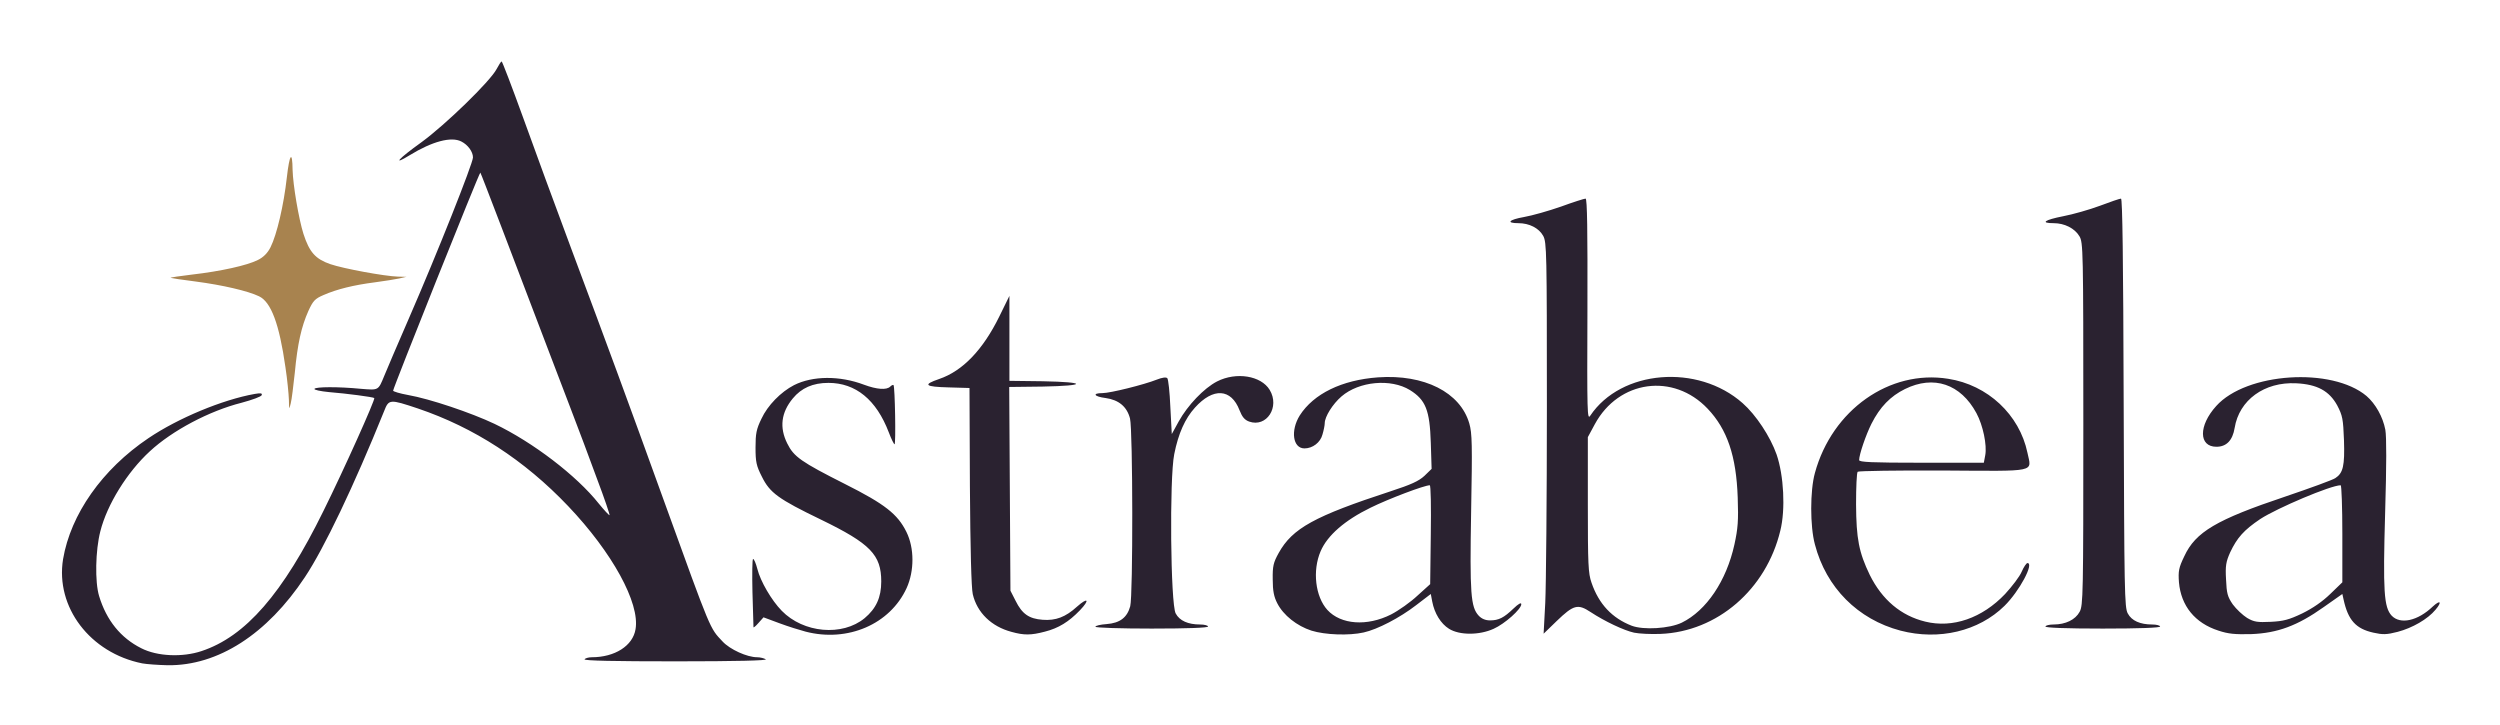
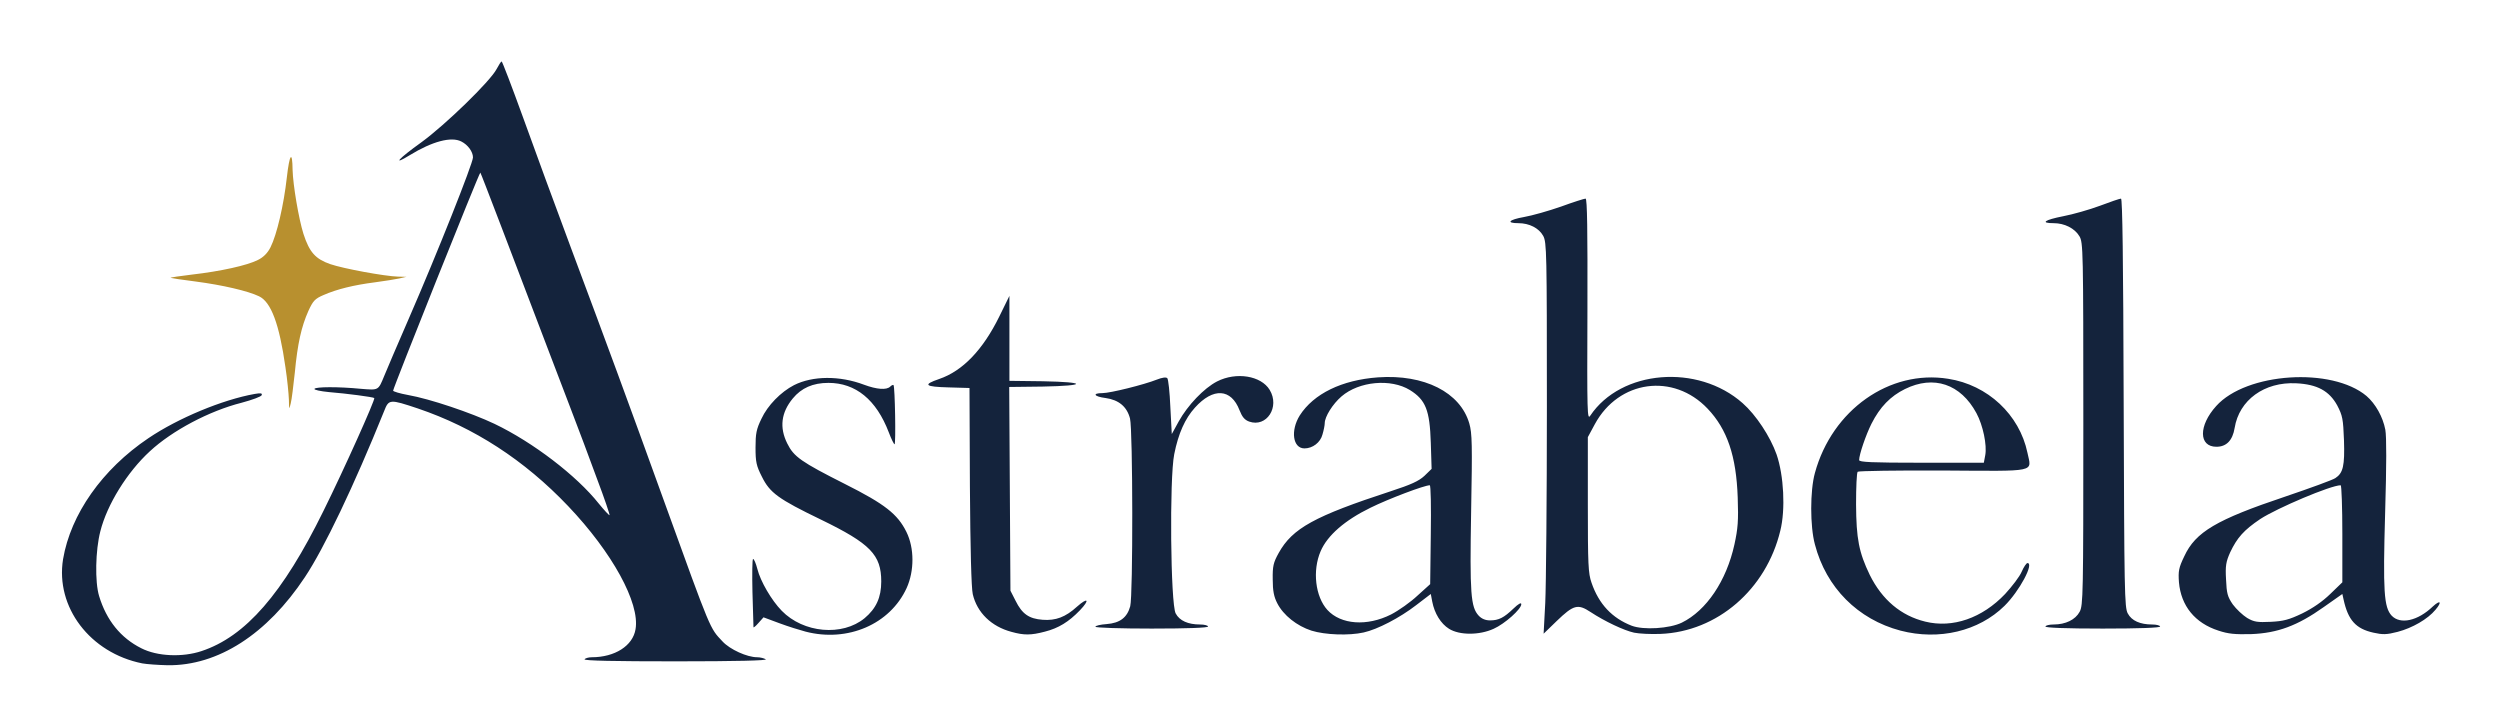
<svg xmlns="http://www.w3.org/2000/svg" viewBox="283 252 1221 354" role="img" aria-label="Astrabela">
-   <path fill="#2A2230" fill-rule="evenodd" d="M352.5,576.0C327.0,570.9 310.0,548.5 313.8,525.1C317.5,503.2 332.9,481.2 355.5,466.0C370.0,456.2 391.7,447.2 407.4,444.4C410.3,443.9 411.2,444.0 410.8,445.0C410.6,445.7 406.2,447.3 401.0,448.7C385.2,452.7 367.1,462.3 356.2,472.4C345.1,482.6 335.3,498.4 332.0,511.5C329.6,520.8 329.3,536.2 331.4,543.1C335.0,555.0 342.0,563.6 352.0,568.6C359.8,572.6 372.1,573.1 381.4,570.0C402.9,562.9 421.1,542.0 441.0,501.5C451.1,481.1 466.4,447.0 465.8,446.4C465.2,445.9 452.4,444.2 443.7,443.5C439.5,443.1 436.2,442.4 436.6,441.9C437.2,440.9 448.0,440.8 459.3,441.9C468.0,442.6 467.7,442.8 470.7,435.5C471.8,432.8 477.2,420.1 482.7,407.5C496.6,375.6 514.0,331.7 514.0,328.9C514.0,326.1 511.5,322.7 508.3,321.1C503.4,318.6 494.2,321.0 483.1,327.8C474.3,333.2 477.5,329.6 488.8,321.5C500.6,312.9 522.4,291.7 525.5,285.8C526.6,283.7 527.7,282.0 528.0,282.0C528.3,282.0 533.0,294.3 538.4,309.2C543.8,324.2 554.5,353.4 562.2,374.0C579.8,421.1 589.4,447.1 607.6,497.5C630.5,560.8 629.6,558.6 635.9,565.3C639.5,569.2 647.9,573.0 652.8,573.0C654.3,573.0 656.2,573.5 657.0,574.0C658.0,574.6 642.8,575.0 613.2,575.0C583.2,575.0 568.1,574.7 568.5,574.0C568.8,573.5 570.4,573.0 572.0,573.0C583.3,573.0 592.1,567.4 593.4,559.3C595.6,546.5 582.0,521.8 560.5,499.2C539.0,476.6 514.5,460.8 487.1,451.5C473.3,446.9 472.9,446.9 470.6,452.8C455.9,489.2 441.3,519.8 431.9,533.9C413.4,561.8 389.4,577.2 364.9,576.9C360.3,576.8 354.7,576.4 352.5,576.0ZM676.5,560.5C673.8,559.8 668.0,558.0 663.7,556.4L655.9,553.5L653.4,556.3C652.1,557.8 651.0,558.7 651.0,558.3C651.0,557.9 650.8,550.2 650.5,541.2C650.3,532.3 650.4,525.0 650.8,525.0C651.3,525.0 652.2,527.2 652.9,529.9C654.4,535.9 659.8,545.2 664.8,550.3C675.4,561.2 694.4,562.9 705.3,553.9C710.9,549.2 713.4,543.8 713.4,536.0C713.4,523.0 708.1,517.5 684.0,505.8C663.1,495.7 659.0,492.7 655.1,484.8C652.4,479.5 652.0,477.6 652.0,470.6C652.0,463.8 652.4,461.6 654.9,456.5C657.9,450.0 664.4,443.4 670.8,440.1C679.9,435.5 693.1,435.4 705.0,439.9C711.2,442.2 716.0,442.6 717.8,440.8C718.4,440.2 719.2,439.8 719.4,440.1C720.1,440.8 720.6,469.0 719.9,469.0C719.6,469.0 718.3,466.4 717.1,463.2C711.0,447.2 700.9,439.0 687.6,439.0C680.0,439.0 674.4,441.5 670.2,446.6C664.5,453.5 663.6,460.8 667.5,468.6C670.7,475.1 674.3,477.6 695.7,488.4C715.2,498.2 721.4,503.1 725.7,511.8C729.6,519.7 729.6,530.8 725.8,539.2C717.7,556.9 697.0,565.8 676.5,560.5ZM777.0,560.6C767.2,558.0 760.2,551.2 758.1,542.2C757.4,539.2 756.9,520.0 756.7,489.5L756.5,441.5L746.2,441.2C734.7,440.9 733.5,439.9 741.7,437.1C753.1,433.2 763.0,423.0 771.1,406.5L776.0,396.5L776.0,417.2L776.0,438.0L792.2,438.2C814.0,438.6 814.0,440.4 792.2,440.8L775.9,441.0L776.2,490.8L776.5,540.5L779.0,545.4C782.2,551.9 785.6,554.2 792.2,554.7C798.6,555.2 803.4,553.4 809.0,548.3C814.4,543.5 815.4,544.9 810.4,550.1C805.0,555.7 800.0,558.8 793.3,560.5C786.5,562.3 783.1,562.3 777.0,560.6ZM923.5,560.0C916.4,557.7 909.8,552.5 906.8,546.6C905.2,543.5 904.6,540.6 904.6,535.0C904.5,528.5 904.9,526.8 907.5,522.1C914.2,510.0 925.0,504.1 962.3,491.9C972.1,488.7 975.9,487.0 978.7,484.4L982.2,481.0L981.8,468.2C981.3,452.3 979.3,447.3 971.6,442.5C962.3,436.8 946.8,438.2 938.2,445.6C933.9,449.3 930.0,455.5 930.0,458.7C930.0,459.7 929.5,462.2 928.9,464.2C927.9,468.1 924.1,471.0 920.1,471.0C914.4,471.0 913.2,462.3 917.8,454.9C924.6,444.3 938.3,437.6 956.0,436.3C978.6,434.7 996.2,443.6 1000.6,458.8C1002.0,463.6 1002.1,469.1 1001.5,501.9C1000.8,542.0 1001.3,548.5 1005.2,552.7C1006.6,554.2 1008.5,555.0 1010.7,555.0C1015.0,555.0 1017.5,553.7 1022.2,549.2C1024.6,546.9 1026.0,546.1 1026.0,547.1C1026.0,549.5 1017.9,556.7 1012.5,559.1C1005.5,562.3 995.8,562.3 990.7,559.1C986.7,556.6 983.6,551.6 982.5,545.8L981.8,542.1L974.6,547.6C966.7,553.7 955.8,559.4 949.0,560.9C941.9,562.5 930.2,562.1 923.5,560.0ZM1081.1,561.0C1076.1,559.9 1066.8,555.5 1059.8,550.9C1053.6,546.8 1051.5,547.4 1043.3,555.3L1036.9,561.5L1037.7,546.5C1038.1,538.2 1038.5,495.3 1038.5,451.0C1038.5,375.1 1038.4,370.3 1036.7,367.2C1034.6,363.4 1029.9,361.0 1024.6,361.0C1018.4,361.0 1019.9,359.3 1027.3,358.0C1031.3,357.3 1039.4,355.0 1045.4,352.9C1051.4,350.7 1056.8,349.0 1057.4,349.0C1058.2,349.0 1058.4,364.9 1058.3,403.2C1058.1,454.2 1058.2,457.3 1059.7,455.0C1074.7,432.6 1112.2,429.5 1134.1,448.9C1140.6,454.6 1147.6,465.2 1150.7,474.0C1154.2,484.2 1155.1,500.8 1152.5,511.2C1145.6,539.9 1121.7,560.5 1094.0,561.6C1089.3,561.8 1083.5,561.5 1081.1,561.0ZM1211.2,560.0C1190.4,554.5 1174.9,539.0 1169.4,517.9C1167.0,509.1 1167.0,491.6 1169.4,483.0C1177.8,452.2 1205.9,432.4 1234.5,437.0C1253.8,440.0 1269.3,454.5 1273.2,473.1C1275.2,482.8 1278.7,482.1 1232.0,481.8C1209.5,481.7 1190.7,482.0 1190.3,482.4C1189.8,482.8 1189.5,490.0 1189.5,498.3C1189.6,515.2 1190.9,521.8 1196.2,532.8C1202.2,544.9 1211.4,552.7 1223.3,555.6C1236.7,558.9 1251.1,553.9 1262.3,542.1C1265.7,538.4 1269.4,533.6 1270.4,531.2C1271.4,528.9 1272.7,527.0 1273.2,527.0C1276.6,527.0 1269.3,540.7 1262.0,547.9C1249.4,560.3 1230.0,564.9 1211.2,560.0ZM1366.5,560.0C1355.0,556.3 1348.2,547.9 1347.2,536.4C1346.8,530.9 1347.1,529.3 1349.8,523.7C1355.3,511.8 1365.5,505.8 1399.2,494.5C1411.3,490.4 1422.3,486.4 1423.6,485.5C1427.4,483.0 1428.2,479.5 1427.8,467.0C1427.4,456.6 1427.1,455.0 1424.5,450.0C1420.6,442.9 1414.7,439.7 1404.5,439.2C1388.9,438.4 1376.6,447.4 1374.4,461.0C1373.4,467.1 1370.4,470.2 1365.5,470.2C1356.8,470.2 1356.7,459.9 1365.4,450.3C1380.1,433.9 1421.9,431.2 1438.8,445.4C1443.2,449.2 1446.8,455.6 1448.0,461.9C1448.6,465.4 1448.6,478.9 1447.9,502.4C1446.8,540.9 1447.3,548.6 1451.1,552.7C1455.3,557.1 1463.8,555.3 1471.2,548.2C1474.9,544.8 1475.8,545.9 1472.5,549.8C1468.7,554.4 1461.2,558.7 1454.0,560.6C1448.6,562.0 1446.7,562.0 1442.2,561.0C1433.6,559.1 1429.8,554.9 1427.6,544.8L1427.0,542.1L1417.9,548.5C1405.1,557.6 1395.4,561.2 1382.5,561.7C1374.5,561.9 1371.3,561.6 1366.5,560.0ZM818.0,558.1C818.0,557.6 820.5,557.0 823.5,556.8C830.0,556.3 833.5,553.6 835.0,548.1C836.4,542.9 836.3,462.1 834.9,456.4C833.4,450.6 829.4,447.3 823.0,446.4C817.3,445.7 816.3,444.0 821.4,444.0C825.2,444.0 841.7,439.9 848.0,437.4C850.5,436.4 852.5,436.1 853.1,436.7C853.6,437.2 854.3,443.5 854.6,450.8L855.3,464.0L858.7,457.8C863.1,449.9 871.0,441.6 877.4,438.3C886.8,433.5 898.9,435.5 903.1,442.4C908.2,450.8 901.6,460.9 893.1,457.9C890.9,457.1 889.7,455.7 888.4,452.4C884.3,441.7 875.5,441.2 866.6,451.1C861.8,456.4 858.5,463.7 856.5,473.8C854.1,485.6 854.7,547.0 857.2,551.6C859.1,555.2 863.3,557.0 869.1,557.0C871.3,557.0 873.0,557.5 873.0,558.0C873.0,558.6 863.2,559.0 845.5,559.0C830.4,559.0 818.0,558.6 818.0,558.1ZM1104.4,556.1C1116.4,550.2 1126.2,535.7 1130.1,517.9C1131.8,510.1 1132.1,506.3 1131.7,495.0C1131.0,474.7 1126.6,461.7 1117.0,451.6C1100.3,434.0 1073.6,437.6 1061.9,459.2L1058.5,465.5L1058.5,498.5C1058.5,527.7 1058.7,532.1 1060.3,536.6C1063.9,547.1 1070.4,553.9 1079.9,557.6C1085.7,559.8 1098.4,559.0 1104.4,556.1ZM1282.0,558.0C1282.0,557.5 1283.8,557.0 1286.0,557.0C1291.8,557.0 1296.6,554.7 1298.7,550.8C1300.4,547.7 1300.5,542.6 1300.5,459.0C1300.5,373.9 1300.4,370.4 1298.6,367.4C1296.3,363.5 1291.3,361.0 1286.0,361.0C1279.3,361.0 1281.5,359.4 1290.7,357.6C1295.4,356.7 1303.5,354.4 1308.6,352.5C1313.6,350.6 1318.3,349.0 1318.9,349.0C1319.6,349.0 1320.0,377.7 1320.2,448.8C1320.5,540.9 1320.6,548.7 1322.2,551.6C1324.1,555.2 1328.3,557.0 1334.1,557.0C1336.3,557.0 1338.0,557.5 1338.0,558.0C1338.0,558.6 1328.0,559.0 1310.0,559.0C1292.0,559.0 1282.0,558.6 1282.0,558.0ZM962.4,552.1C966.1,550.2 971.9,546.1 975.3,542.9L981.5,537.3L981.8,513.1C982.0,499.4 981.8,489.0 981.3,489.0C978.7,489.0 961.2,495.6 952.3,500.0C939.8,506.1 931.3,513.5 928.0,521.2C923.9,530.7 925.4,543.4 931.3,549.9C937.9,557.1 950.7,558.0 962.4,552.1ZM1407.4,551.6C1412.5,549.1 1417.3,545.8 1421.1,542.1L1427.0,536.4L1427.0,512.7C1427.0,499.7 1426.6,489.0 1426.2,489.0C1421.4,489.0 1395.2,500.1 1386.9,505.5C1378.9,510.9 1375.6,514.6 1372.2,521.8C1370.2,526.3 1369.8,528.3 1370.2,535.0C1370.5,541.8 1370.9,543.4 1373.5,547.2C1375.2,549.5 1378.4,552.5 1380.5,553.8C1383.9,555.8 1385.6,556.0 1392.0,555.7C1398.2,555.4 1400.9,554.7 1407.4,551.6ZM574.6,485.9C571.1,476.3 565.2,460.6 561.5,451.0C557.8,441.4 553.1,429.0 551.0,423.5C534.3,379.6 517.9,336.5 517.6,336.3C517.2,335.9 475.0,441.5 475.0,442.8C475.0,443.2 478.3,444.2 482.2,444.9C493.0,446.8 513.1,453.6 524.5,459.0C543.3,468.0 564.6,484.3 575.4,497.9C578.1,501.2 580.5,503.8 580.7,503.6C580.9,503.4 578.2,495.4 574.6,485.9ZM1252.6,474.3C1253.5,469.4 1251.5,459.7 1248.3,453.8C1240.6,439.5 1227.4,435.1 1213.4,442.0C1206.3,445.5 1201.2,450.7 1197.0,459.0C1194.3,464.4 1191.0,474.0 1191.0,476.7C1191.0,477.7 1196.9,478.0 1221.5,478.0L1251.9,478.0L1252.6,474.3Z" />
-   <path fill="#A8834F" fill-rule="evenodd" d="M424.1,447.3C424.0,444.4 423.3,437.2 422.4,431.3C419.4,410.2 415.4,399.5 409.5,396.7C404.1,394.1 391.6,391.2 378.6,389.5C372.0,388.7 366.5,387.8 366.3,387.7C366.2,387.5 370.9,386.8 376.8,386.1C390.8,384.5 403.8,381.6 408.9,379.0C411.6,377.7 413.7,375.6 415.1,372.8C418.2,366.7 421.6,352.1 423.1,338.6C424.4,327.1 425.8,325.3 425.9,335.0C426.1,342.4 428.9,358.9 431.2,366.2C434.1,375.2 437.1,378.5 444.3,381.0C450.7,383.2 470.8,386.9 477.3,387.1L481.5,387.2L478.0,388.0C476.1,388.4 470.7,389.3 466.0,389.9C455.9,391.2 447.6,393.2 441.0,396.1C436.8,397.9 435.9,398.9 433.6,403.9C430.2,411.5 428.3,420.0 427.0,433.9C426.3,440.3 425.5,447.1 425.0,449.0C424.2,452.3 424.2,452.2 424.1,447.3Z" />
+   <path fill="#14233C" fill-rule="evenodd" d="M352.5,576.0C327.0,570.9 310.0,548.5 313.8,525.1C317.5,503.2 332.9,481.2 355.5,466.0C370.0,456.2 391.7,447.2 407.4,444.4C410.3,443.9 411.2,444.0 410.8,445.0C410.6,445.7 406.2,447.3 401.0,448.7C385.2,452.7 367.1,462.3 356.2,472.4C345.1,482.6 335.3,498.4 332.0,511.5C329.6,520.8 329.3,536.2 331.4,543.1C335.0,555.0 342.0,563.6 352.0,568.6C359.8,572.6 372.1,573.1 381.4,570.0C402.9,562.9 421.1,542.0 441.0,501.5C451.1,481.1 466.4,447.0 465.8,446.4C465.2,445.9 452.4,444.2 443.7,443.5C439.5,443.1 436.2,442.4 436.6,441.9C437.2,440.9 448.0,440.8 459.3,441.9C468.0,442.6 467.7,442.8 470.7,435.5C471.8,432.8 477.2,420.1 482.7,407.5C496.6,375.6 514.0,331.7 514.0,328.9C514.0,326.1 511.5,322.7 508.3,321.1C503.4,318.6 494.2,321.0 483.1,327.8C474.3,333.2 477.5,329.6 488.8,321.5C500.6,312.9 522.4,291.7 525.5,285.8C526.6,283.7 527.7,282.0 528.0,282.0C528.3,282.0 533.0,294.3 538.4,309.2C543.8,324.2 554.5,353.4 562.2,374.0C579.8,421.1 589.4,447.1 607.6,497.5C630.5,560.8 629.6,558.6 635.9,565.3C639.5,569.2 647.9,573.0 652.8,573.0C654.3,573.0 656.2,573.5 657.0,574.0C658.0,574.6 642.8,575.0 613.2,575.0C583.2,575.0 568.1,574.7 568.5,574.0C568.8,573.5 570.4,573.0 572.0,573.0C583.3,573.0 592.1,567.4 593.4,559.3C595.6,546.5 582.0,521.8 560.5,499.2C539.0,476.6 514.5,460.8 487.1,451.5C473.3,446.9 472.9,446.9 470.6,452.8C455.9,489.2 441.3,519.8 431.9,533.9C413.4,561.8 389.4,577.2 364.9,576.9C360.3,576.8 354.7,576.4 352.5,576.0ZM676.5,560.5C673.8,559.8 668.0,558.0 663.7,556.4L655.9,553.5L653.4,556.3C652.1,557.8 651.0,558.7 651.0,558.3C651.0,557.9 650.8,550.2 650.5,541.2C650.3,532.3 650.4,525.0 650.8,525.0C651.3,525.0 652.2,527.2 652.9,529.9C654.4,535.9 659.8,545.2 664.8,550.3C675.4,561.2 694.4,562.9 705.3,553.9C710.9,549.2 713.4,543.8 713.4,536.0C713.4,523.0 708.1,517.5 684.0,505.8C663.1,495.7 659.0,492.7 655.1,484.8C652.4,479.5 652.0,477.6 652.0,470.6C652.0,463.8 652.4,461.6 654.9,456.5C657.9,450.0 664.4,443.4 670.8,440.1C679.9,435.5 693.1,435.4 705.0,439.9C711.2,442.2 716.0,442.6 717.8,440.8C718.4,440.2 719.2,439.8 719.4,440.1C720.1,440.8 720.6,469.0 719.9,469.0C719.6,469.0 718.3,466.4 717.1,463.2C711.0,447.2 700.9,439.0 687.6,439.0C680.0,439.0 674.4,441.5 670.2,446.6C664.5,453.5 663.6,460.8 667.5,468.6C670.7,475.1 674.3,477.6 695.7,488.4C715.2,498.2 721.4,503.1 725.7,511.8C729.6,519.7 729.6,530.8 725.8,539.2C717.7,556.9 697.0,565.8 676.5,560.5ZM777.0,560.6C767.2,558.0 760.2,551.2 758.1,542.2C757.4,539.2 756.9,520.0 756.7,489.5L756.5,441.5L746.2,441.2C734.7,440.9 733.5,439.9 741.7,437.1C753.1,433.2 763.0,423.0 771.1,406.5L776.0,396.5L776.0,417.2L776.0,438.0L792.2,438.2C814.0,438.6 814.0,440.4 792.2,440.8L775.9,441.0L776.2,490.8L776.5,540.5L779.0,545.4C782.2,551.9 785.6,554.2 792.2,554.7C798.6,555.2 803.4,553.4 809.0,548.3C814.4,543.5 815.4,544.9 810.4,550.1C805.0,555.7 800.0,558.8 793.3,560.5C786.5,562.3 783.1,562.3 777.0,560.6ZM923.5,560.0C916.4,557.7 909.8,552.5 906.8,546.6C905.2,543.5 904.6,540.6 904.6,535.0C904.5,528.5 904.9,526.8 907.5,522.1C914.2,510.0 925.0,504.1 962.3,491.9C972.1,488.7 975.9,487.0 978.7,484.4L982.2,481.0L981.8,468.2C981.3,452.3 979.3,447.3 971.6,442.5C962.3,436.8 946.8,438.2 938.2,445.6C933.9,449.3 930.0,455.5 930.0,458.7C930.0,459.7 929.5,462.2 928.9,464.2C927.9,468.1 924.1,471.0 920.1,471.0C914.4,471.0 913.2,462.3 917.8,454.9C924.6,444.3 938.3,437.6 956.0,436.3C978.6,434.7 996.2,443.6 1000.6,458.8C1002.0,463.6 1002.1,469.1 1001.5,501.9C1000.8,542.0 1001.3,548.5 1005.2,552.7C1006.6,554.2 1008.5,555.0 1010.7,555.0C1015.0,555.0 1017.5,553.7 1022.2,549.2C1024.6,546.9 1026.0,546.1 1026.0,547.1C1026.0,549.5 1017.9,556.7 1012.5,559.1C1005.5,562.3 995.8,562.3 990.7,559.1C986.7,556.6 983.6,551.6 982.5,545.8L981.8,542.1L974.6,547.6C966.7,553.7 955.8,559.4 949.0,560.9C941.9,562.5 930.2,562.1 923.5,560.0ZM1081.1,561.0C1076.1,559.9 1066.8,555.5 1059.8,550.9C1053.6,546.8 1051.5,547.4 1043.3,555.3L1036.9,561.5L1037.7,546.5C1038.1,538.2 1038.5,495.3 1038.5,451.0C1038.5,375.1 1038.4,370.3 1036.7,367.2C1034.6,363.4 1029.9,361.0 1024.6,361.0C1018.4,361.0 1019.9,359.3 1027.3,358.0C1031.3,357.3 1039.4,355.0 1045.4,352.9C1051.4,350.7 1056.8,349.0 1057.4,349.0C1058.2,349.0 1058.4,364.9 1058.3,403.2C1058.1,454.2 1058.2,457.3 1059.7,455.0C1074.7,432.6 1112.2,429.5 1134.1,448.9C1140.6,454.6 1147.6,465.2 1150.7,474.0C1154.2,484.2 1155.1,500.8 1152.5,511.2C1145.6,539.9 1121.7,560.5 1094.0,561.6C1089.3,561.8 1083.5,561.5 1081.1,561.0ZM1211.2,560.0C1190.4,554.5 1174.9,539.0 1169.4,517.9C1167.0,509.1 1167.0,491.6 1169.4,483.0C1177.8,452.2 1205.9,432.4 1234.5,437.0C1253.8,440.0 1269.3,454.5 1273.2,473.1C1275.2,482.8 1278.7,482.1 1232.0,481.8C1209.5,481.7 1190.7,482.0 1190.3,482.4C1189.8,482.8 1189.5,490.0 1189.5,498.3C1189.6,515.2 1190.9,521.8 1196.2,532.8C1202.2,544.9 1211.4,552.7 1223.3,555.6C1236.7,558.9 1251.1,553.9 1262.3,542.1C1265.7,538.4 1269.4,533.6 1270.4,531.2C1271.4,528.9 1272.7,527.0 1273.2,527.0C1276.6,527.0 1269.3,540.7 1262.0,547.9C1249.4,560.3 1230.0,564.9 1211.2,560.0ZM1366.5,560.0C1355.0,556.3 1348.2,547.9 1347.2,536.4C1346.8,530.9 1347.1,529.3 1349.8,523.7C1355.3,511.8 1365.5,505.8 1399.2,494.5C1411.3,490.4 1422.3,486.4 1423.6,485.5C1427.4,483.0 1428.2,479.5 1427.8,467.0C1427.4,456.6 1427.1,455.0 1424.5,450.0C1420.6,442.9 1414.7,439.7 1404.5,439.2C1388.9,438.4 1376.6,447.4 1374.4,461.0C1373.4,467.1 1370.4,470.2 1365.5,470.2C1356.8,470.2 1356.7,459.9 1365.4,450.3C1380.1,433.9 1421.9,431.2 1438.8,445.4C1443.2,449.2 1446.8,455.6 1448.0,461.9C1448.6,465.4 1448.6,478.9 1447.9,502.4C1446.8,540.9 1447.3,548.6 1451.1,552.7C1455.3,557.1 1463.8,555.3 1471.2,548.2C1474.9,544.8 1475.8,545.9 1472.5,549.8C1468.7,554.4 1461.2,558.7 1454.0,560.6C1448.6,562.0 1446.7,562.0 1442.2,561.0C1433.6,559.1 1429.8,554.9 1427.6,544.8L1427.0,542.1L1417.9,548.5C1405.1,557.6 1395.4,561.2 1382.5,561.7C1374.5,561.9 1371.3,561.6 1366.5,560.0ZM818.0,558.1C818.0,557.6 820.5,557.0 823.5,556.8C830.0,556.3 833.5,553.6 835.0,548.1C836.4,542.9 836.3,462.1 834.9,456.4C833.4,450.6 829.4,447.3 823.0,446.4C817.3,445.7 816.3,444.0 821.4,444.0C825.2,444.0 841.7,439.9 848.0,437.4C850.5,436.4 852.5,436.1 853.1,436.7C853.6,437.2 854.3,443.5 854.6,450.8L855.3,464.0L858.7,457.8C863.1,449.9 871.0,441.6 877.4,438.3C886.8,433.5 898.9,435.5 903.1,442.4C908.2,450.8 901.6,460.9 893.1,457.9C890.9,457.1 889.7,455.7 888.4,452.4C884.3,441.7 875.5,441.2 866.6,451.1C861.8,456.4 858.5,463.7 856.5,473.8C854.1,485.6 854.7,547.0 857.2,551.6C859.1,555.2 863.3,557.0 869.1,557.0C871.3,557.0 873.0,557.5 873.0,558.0C873.0,558.6 863.2,559.0 845.5,559.0C830.4,559.0 818.0,558.6 818.0,558.1ZM1104.4,556.1C1116.4,550.2 1126.2,535.7 1130.1,517.9C1131.8,510.1 1132.1,506.3 1131.7,495.0C1131.0,474.7 1126.6,461.7 1117.0,451.6C1100.3,434.0 1073.6,437.6 1061.9,459.2L1058.5,465.5L1058.5,498.5C1058.5,527.7 1058.7,532.1 1060.3,536.6C1063.9,547.1 1070.4,553.9 1079.9,557.6C1085.7,559.8 1098.4,559.0 1104.4,556.1ZM1282.0,558.0C1282.0,557.5 1283.8,557.0 1286.0,557.0C1291.8,557.0 1296.6,554.7 1298.7,550.8C1300.4,547.7 1300.5,542.6 1300.5,459.0C1300.5,373.9 1300.4,370.4 1298.6,367.4C1296.3,363.5 1291.3,361.0 1286.0,361.0C1279.3,361.0 1281.5,359.4 1290.7,357.6C1295.4,356.7 1303.5,354.4 1308.6,352.5C1313.6,350.6 1318.3,349.0 1318.9,349.0C1319.6,349.0 1320.0,377.7 1320.2,448.8C1320.5,540.9 1320.6,548.7 1322.2,551.6C1324.1,555.2 1328.3,557.0 1334.1,557.0C1336.3,557.0 1338.0,557.5 1338.0,558.0C1338.0,558.6 1328.0,559.0 1310.0,559.0C1292.0,559.0 1282.0,558.6 1282.0,558.0ZM962.4,552.1C966.1,550.2 971.9,546.1 975.3,542.9L981.5,537.3L981.8,513.1C982.0,499.4 981.8,489.0 981.3,489.0C978.7,489.0 961.2,495.6 952.3,500.0C939.8,506.1 931.3,513.5 928.0,521.2C923.9,530.7 925.4,543.4 931.3,549.9C937.9,557.1 950.7,558.0 962.4,552.1ZM1407.4,551.6C1412.5,549.1 1417.3,545.8 1421.1,542.1L1427.0,536.4L1427.0,512.7C1427.0,499.7 1426.6,489.0 1426.2,489.0C1421.4,489.0 1395.2,500.1 1386.9,505.5C1378.9,510.9 1375.6,514.6 1372.2,521.8C1370.2,526.3 1369.8,528.3 1370.2,535.0C1370.5,541.8 1370.9,543.4 1373.5,547.2C1375.2,549.5 1378.4,552.5 1380.5,553.8C1383.9,555.8 1385.6,556.0 1392.0,555.7C1398.2,555.4 1400.9,554.7 1407.4,551.6ZM574.6,485.9C571.1,476.3 565.2,460.6 561.5,451.0C557.8,441.4 553.1,429.0 551.0,423.5C534.3,379.6 517.9,336.5 517.6,336.3C517.2,335.9 475.0,441.5 475.0,442.8C475.0,443.2 478.3,444.2 482.2,444.9C493.0,446.8 513.1,453.6 524.5,459.0C543.3,468.0 564.6,484.3 575.4,497.9C578.1,501.2 580.5,503.8 580.7,503.6C580.9,503.4 578.2,495.4 574.6,485.9ZM1252.6,474.3C1253.5,469.4 1251.5,459.7 1248.3,453.8C1240.6,439.5 1227.4,435.1 1213.4,442.0C1206.3,445.5 1201.2,450.7 1197.0,459.0C1194.3,464.4 1191.0,474.0 1191.0,476.7C1191.0,477.7 1196.9,478.0 1221.5,478.0L1251.9,478.0L1252.6,474.3Z" />
+   <path fill="#B8902F" fill-rule="evenodd" d="M424.1,447.3C424.0,444.4 423.3,437.2 422.4,431.3C419.4,410.2 415.4,399.5 409.5,396.7C404.1,394.1 391.6,391.2 378.6,389.5C372.0,388.7 366.5,387.8 366.3,387.7C366.2,387.5 370.9,386.8 376.8,386.1C390.8,384.5 403.8,381.6 408.9,379.0C411.6,377.7 413.7,375.6 415.1,372.8C418.2,366.7 421.6,352.1 423.1,338.6C424.4,327.1 425.8,325.3 425.9,335.0C426.1,342.4 428.9,358.9 431.2,366.2C434.1,375.2 437.1,378.5 444.3,381.0C450.7,383.2 470.8,386.9 477.3,387.1L481.5,387.2L478.0,388.0C476.1,388.4 470.7,389.3 466.0,389.9C455.9,391.2 447.6,393.2 441.0,396.1C436.8,397.9 435.9,398.9 433.6,403.9C430.2,411.5 428.3,420.0 427.0,433.9C426.3,440.3 425.5,447.1 425.0,449.0C424.2,452.3 424.2,452.2 424.1,447.3Z" />
</svg>
